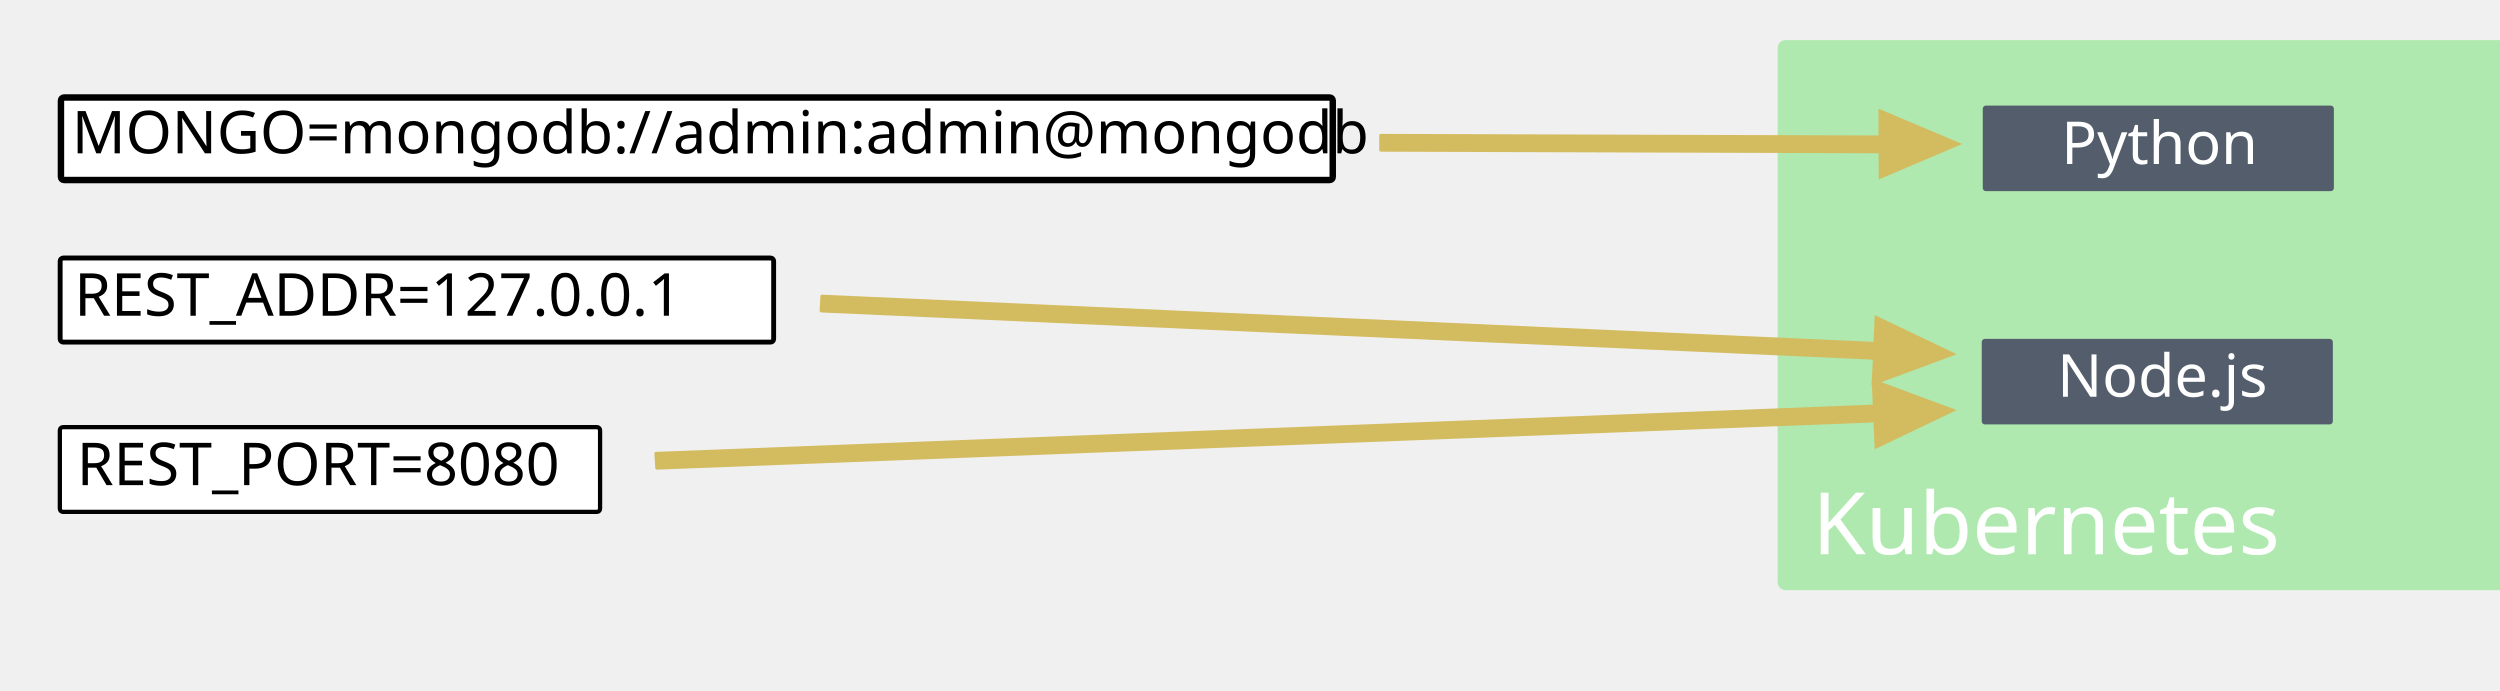
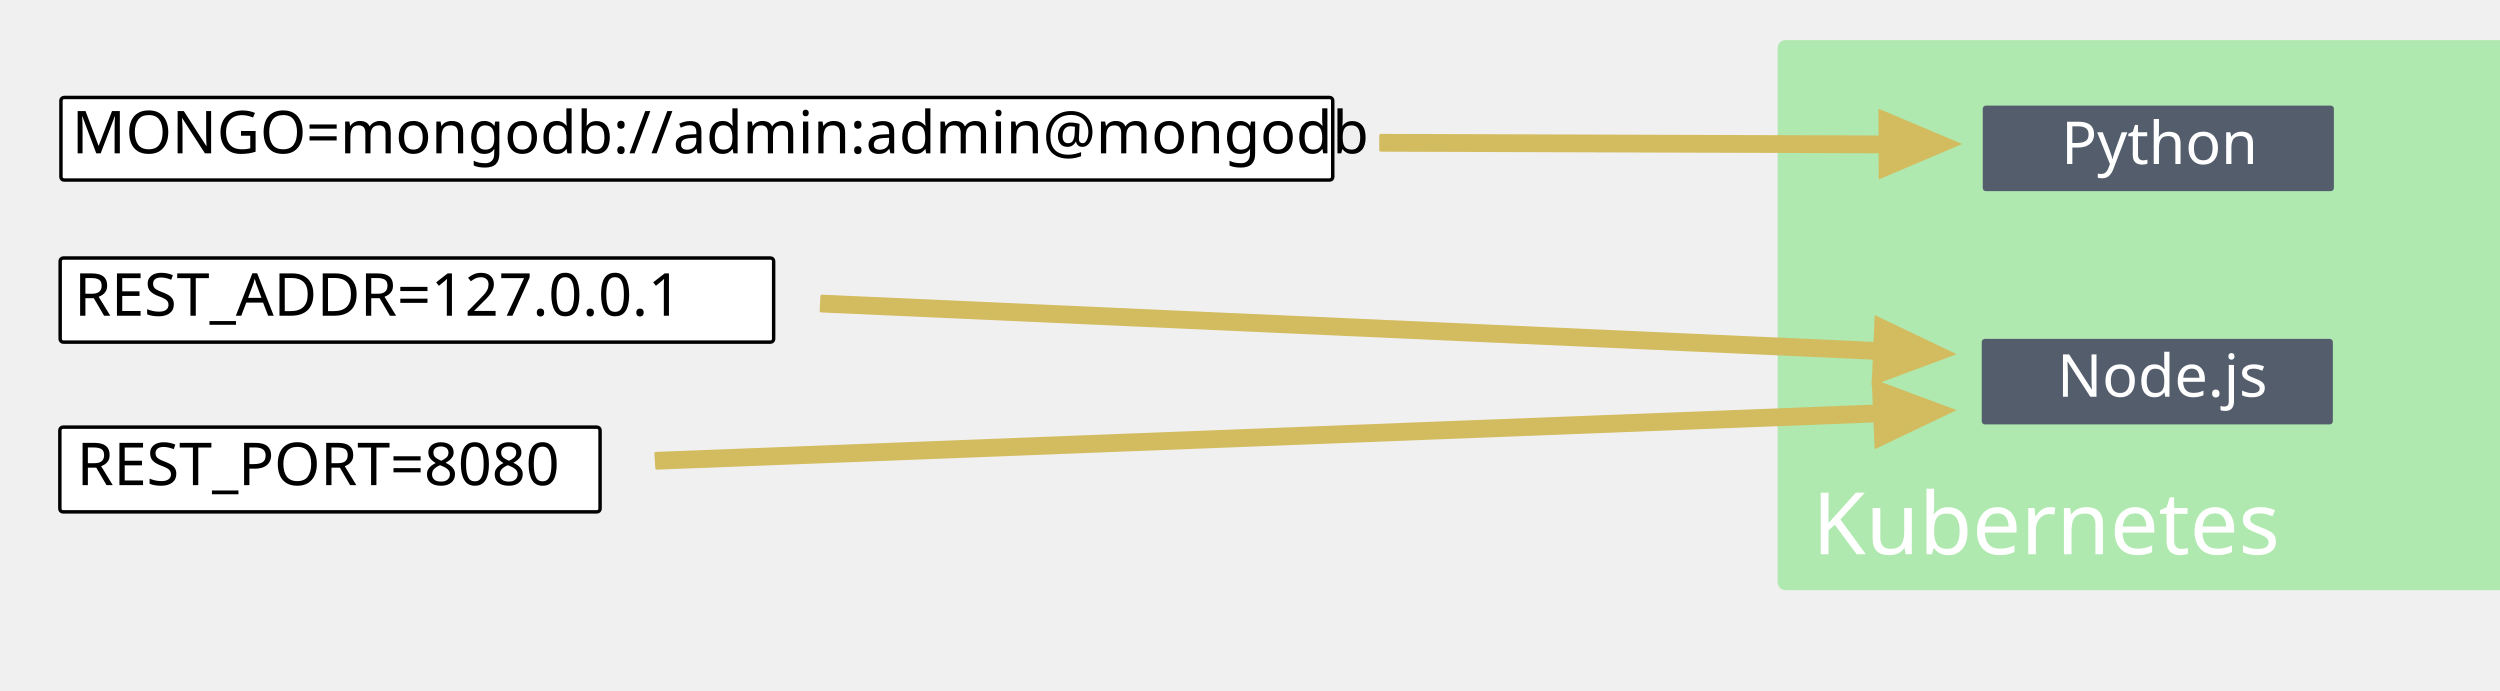
<svg xmlns="http://www.w3.org/2000/svg" width="724" height="200" viewBox="0 0 724 200" id="svg2" version="1.1">
  <defs id="defs4" />
  <g id="layer1" transform="translate(385.2368,-440.2038)">
    <rect style="fill:#afe9af" id="rect3433-5-6-2-9" width="499.286" height="159.286" x="129.572" y="451.823" ry="2.301" />
    <g id="g4239" transform="translate(534.0661,64.52793)">
      <rect ry="0.919" y="473.817" x="-345.392" height="24.774" width="101.684" id="rect3338-1-8-2-1" style="fill:#535d6c;stroke:none;stroke-width:2;stroke-miterlimit:4;stroke-dasharray:none;stroke-opacity:1" />
      <text id="text3342-3-2" y="490.563" x="-323.535" style="font-style:normal;font-variant:normal;font-weight:normal;font-stretch:normal;font-size:17.152px;line-height:125%;font-family:Overpass;-inkscape-font-specification:Overpass;letter-spacing:0px;word-spacing:0px;fill:#ffffff;fill-opacity:1;stroke:#000000;stroke-width:1.002;stroke-linecap:butt;stroke-linejoin:miter;stroke-miterlimit:4;stroke-dasharray:none;stroke-opacity:0" xml:space="preserve">
        <tspan y="490.563" x="-323.535" id="tspan3344-4-4">Node.js</tspan>
      </text>
    </g>
    <g id="g4234" transform="translate(398.7057,-3.030458)">
      <rect ry="0.919" y="473.817" x="-209.735" height="24.774" width="101.684" id="rect3338-1-8-2-57-7" style="fill:#535d6c;stroke:none;stroke-width:2;stroke-miterlimit:4;stroke-dasharray:none;stroke-opacity:1" />
      <text id="text3342-3-2-16" y="490.735" x="-186.991" style="font-style:normal;font-variant:normal;font-weight:normal;font-stretch:normal;font-size:17.152px;line-height:125%;font-family:Overpass;-inkscape-font-specification:Overpass;letter-spacing:0px;word-spacing:0px;fill:#ffffff;fill-opacity:1;stroke:#000000;stroke-width:1.002;stroke-linecap:butt;stroke-linejoin:miter;stroke-miterlimit:4;stroke-dasharray:none;stroke-opacity:0" xml:space="preserve">
        <tspan y="490.735" x="-186.991" id="tspan3344-4-4-9">Python</tspan>
      </text>
    </g>
    <text xml:space="preserve" style="font-style:normal;font-variant:normal;font-weight:normal;font-stretch:normal;font-size:25px;line-height:125%;font-family:Overpass;-inkscape-font-specification:Overpass;letter-spacing:0px;word-spacing:0px;fill:#ffffff;fill-opacity:1;stroke:none;stroke-width:1px;stroke-linecap:butt;stroke-linejoin:miter;stroke-opacity:1" x="139.63" y="600.722" id="text4346">
      <tspan id="tspan4348" x="139.63" y="600.722">Kubernetes</tspan>
    </text>
-     <g id="g4824" transform="translate(-22.85711,-38.71429)">
-       <rect ry="0.903" y="553.637" x="-344.959" height="24.361" width="206.628" id="rect3338-1-8-9-8" style="fill:#ffffff;stroke:#000000;stroke-width:1.414;stroke-opacity:1" />
-       <text id="text3342-3-7-37" y="570.346" x="-340.849" style="font-style:normal;font-variant:normal;font-weight:normal;font-stretch:normal;font-size:17.152px;line-height:125%;font-family:'Source Code Pro';-inkscape-font-specification:'Source Code Pro';letter-spacing:0px;word-spacing:0px;fill:#000000;fill-opacity:1;stroke:none;stroke-width:1px;stroke-linecap:butt;stroke-linejoin:miter;stroke-opacity:1" xml:space="preserve">
-         <tspan y="570.346" x="-340.849" id="tspan3344-4-8-9">REST_ADDR=127.0.0.1</tspan>
-       </text>
-     </g>
-     <g id="g4829" transform="translate(-31.78568,-23.57143)">
-       <rect ry="0.91" y="587.476" x="-336.12" height="24.54" width="156.45" id="rect3338-1-8-9-8-7" style="fill:#ffffff;stroke:#000000;stroke-width:1.235;stroke-opacity:1" />
-       <text id="text3342-3-7-37-3" y="604.274" x="-331.206" style="font-style:normal;font-variant:normal;font-weight:normal;font-stretch:normal;font-size:17.152px;line-height:125%;font-family:'Source Code Pro';-inkscape-font-specification:'Source Code Pro';letter-spacing:0px;word-spacing:0px;fill:#000000;fill-opacity:1;stroke:none;stroke-width:1px;stroke-linecap:butt;stroke-linejoin:miter;stroke-opacity:1" xml:space="preserve">
-         <tspan y="604.274" x="-331.206" id="tspan3344-4-8-9-7">REST_PORT=8080</tspan>
-       </text>
-     </g>
-     <g id="g4834" transform="translate(-18.57143,11)">
-       <rect ry="0.887" y="457.437" x="-349.016" height="23.905" width="368.315" id="rect3338-1-8-9-8-1" style="fill:#ffffff;stroke:#000000;stroke-width:1.869;stroke-opacity:1" />
-       <text id="text3342-3-7-37-2" y="473.608" x="-345.849" style="font-style:normal;font-variant:normal;font-weight:normal;font-stretch:normal;font-size:17.152px;line-height:125%;font-family:'Source Code Pro';-inkscape-font-specification:'Source Code Pro';letter-spacing:0px;word-spacing:0px;fill:#000000;fill-opacity:1;stroke:none;stroke-width:1px;stroke-linecap:butt;stroke-linejoin:miter;stroke-opacity:1" xml:space="preserve">
-         <tspan y="473.608" x="-345.849" id="tspan3344-4-8-9-2">MONGO=mongodb://admin:admin@mongodb</tspan>
-       </text>
-     </g>
+     <rect style="fill:#ffffff;stroke:#000000;stroke-width:1;stroke-opacity:1;stroke-miterlimit:4;stroke-dasharray:none" id="rect3338-1-8-9-8" width="206.628" height="24.361" x="-367.816" y="514.923" ry="0.903" />
+     <text xml:space="preserve" style="font-style:normal;font-variant:normal;font-weight:normal;font-stretch:normal;font-size:17.152px;line-height:125%;font-family:'Source Code Pro';-inkscape-font-specification:'Source Code Pro';letter-spacing:0px;word-spacing:0px;fill:#000000;fill-opacity:1;stroke:none;stroke-width:1;stroke-linecap:butt;stroke-linejoin:miter;stroke-opacity:1;stroke-miterlimit:4;stroke-dasharray:none" x="-363.706" y="531.631" id="text3342-3-7-37">
+       <tspan id="tspan3344-4-8-9" x="-363.706" y="531.631">REST_ADDR=127.0.0.1</tspan>
+     </text>
+     <rect style="fill:#ffffff;stroke:#000000;stroke-width:1;stroke-opacity:1;stroke-miterlimit:4;stroke-dasharray:none" id="rect3338-1-8-9-8-7" width="156.45" height="24.54" x="-367.905" y="563.905" ry="0.91" />
+     <text xml:space="preserve" style="font-style:normal;font-variant:normal;font-weight:normal;font-stretch:normal;font-size:17.152px;line-height:125%;font-family:'Source Code Pro';-inkscape-font-specification:'Source Code Pro';letter-spacing:0px;word-spacing:0px;fill:#000000;fill-opacity:1;stroke:none;stroke-width:1px;stroke-linecap:butt;stroke-linejoin:miter;stroke-opacity:1" x="-362.991" y="580.703" id="text3342-3-7-37-3">
+       <tspan id="tspan3344-4-8-9-7" x="-362.991" y="580.703">REST_PORT=8080</tspan>
+     </text>
+     <rect style="fill:#ffffff;stroke:#000000;stroke-width:1;stroke-opacity:1;stroke-miterlimit:4;stroke-dasharray:none" id="rect3338-1-8-9-8-1" width="368.315" height="23.905" x="-367.588" y="468.437" ry="0.887" />
+     <text xml:space="preserve" style="font-style:normal;font-variant:normal;font-weight:normal;font-stretch:normal;font-size:17.152px;line-height:125%;font-family:'Source Code Pro';-inkscape-font-specification:'Source Code Pro';letter-spacing:0px;word-spacing:0px;fill:#000000;fill-opacity:1;stroke:none;stroke-width:1px;stroke-linecap:butt;stroke-linejoin:miter;stroke-opacity:1" x="-364.42" y="484.608" id="text3342-3-7-37-2">
+       <tspan id="tspan3344-4-8-9-2" x="-364.42" y="484.608">MONGO=mongodb://admin:admin@mongodb</tspan>
+     </text>
    <g id="g4868">
      <path style="fill:#d3bc5f" id="path3525-2-7" d="m -820,-314.487 -92.06,1e-5 46.03,-79.726 46.03,-79.726 46.03,79.726 46.03,79.726 z" transform="matrix(3.6595436e-4,0.1113585,-0.1518946,1.2000071e-4,111.3336,573.275)" />
      <rect transform="matrix(0.9999948,0.00320823,-0.00138868,0.999999,0,0)" ry="0.474" y="478.925" x="14.86" height="5.156" width="145.611" id="rect4376-6" style="opacity:1;fill:#d3bc5f;fill-opacity:1;stroke:none;stroke-width:2;stroke-miterlimit:4;stroke-dasharray:none;stroke-opacity:1" />
    </g>
    <path transform="matrix(-0.00479259,0.1112559,-0.1517371,-0.00691592,105.582,630.7418)" d="m -820,-314.487 -92.06,1e-5 46.03,-79.726 46.03,-79.726 46.03,79.726 46.03,79.726 z" id="path3525-2-7-9" style="fill:#d3bc5f" />
    <rect style="opacity:1;fill:#d3bc5f;fill-opacity:1;stroke:none;stroke-width:2;stroke-miterlimit:4;stroke-dasharray:none;stroke-opacity:1" id="rect4376-6-04" width="306.282" height="5.157" x="-119.884" y="531.625" ry="0.474" transform="matrix(0.9989942,0.04483899,-0.05240842,0.9986257,0,0)" />
    <g id="g4913">
      <path style="fill:#d3bc5f" id="path3525-2-7-9-1" d="m -820,-314.487 -92.06,1e-5 46.03,-79.726 46.03,-79.726 46.03,79.726 46.03,79.726 z" transform="matrix(-0.00479259,-0.1112559,-0.1517371,0.00691592,105.582,471.0143)" />
      <rect transform="matrix(0.9992475,-0.03878796,-0.06057161,-0.9981638,0,0)" ry="0.474" y="-568.358" x="-230.043" height="5.16" width="354.063" id="rect4376-6-04-3" style="opacity:1;fill:#d3bc5f;fill-opacity:1;stroke:none;stroke-width:2;stroke-miterlimit:4;stroke-dasharray:none;stroke-opacity:1" />
    </g>
  </g>
</svg>
